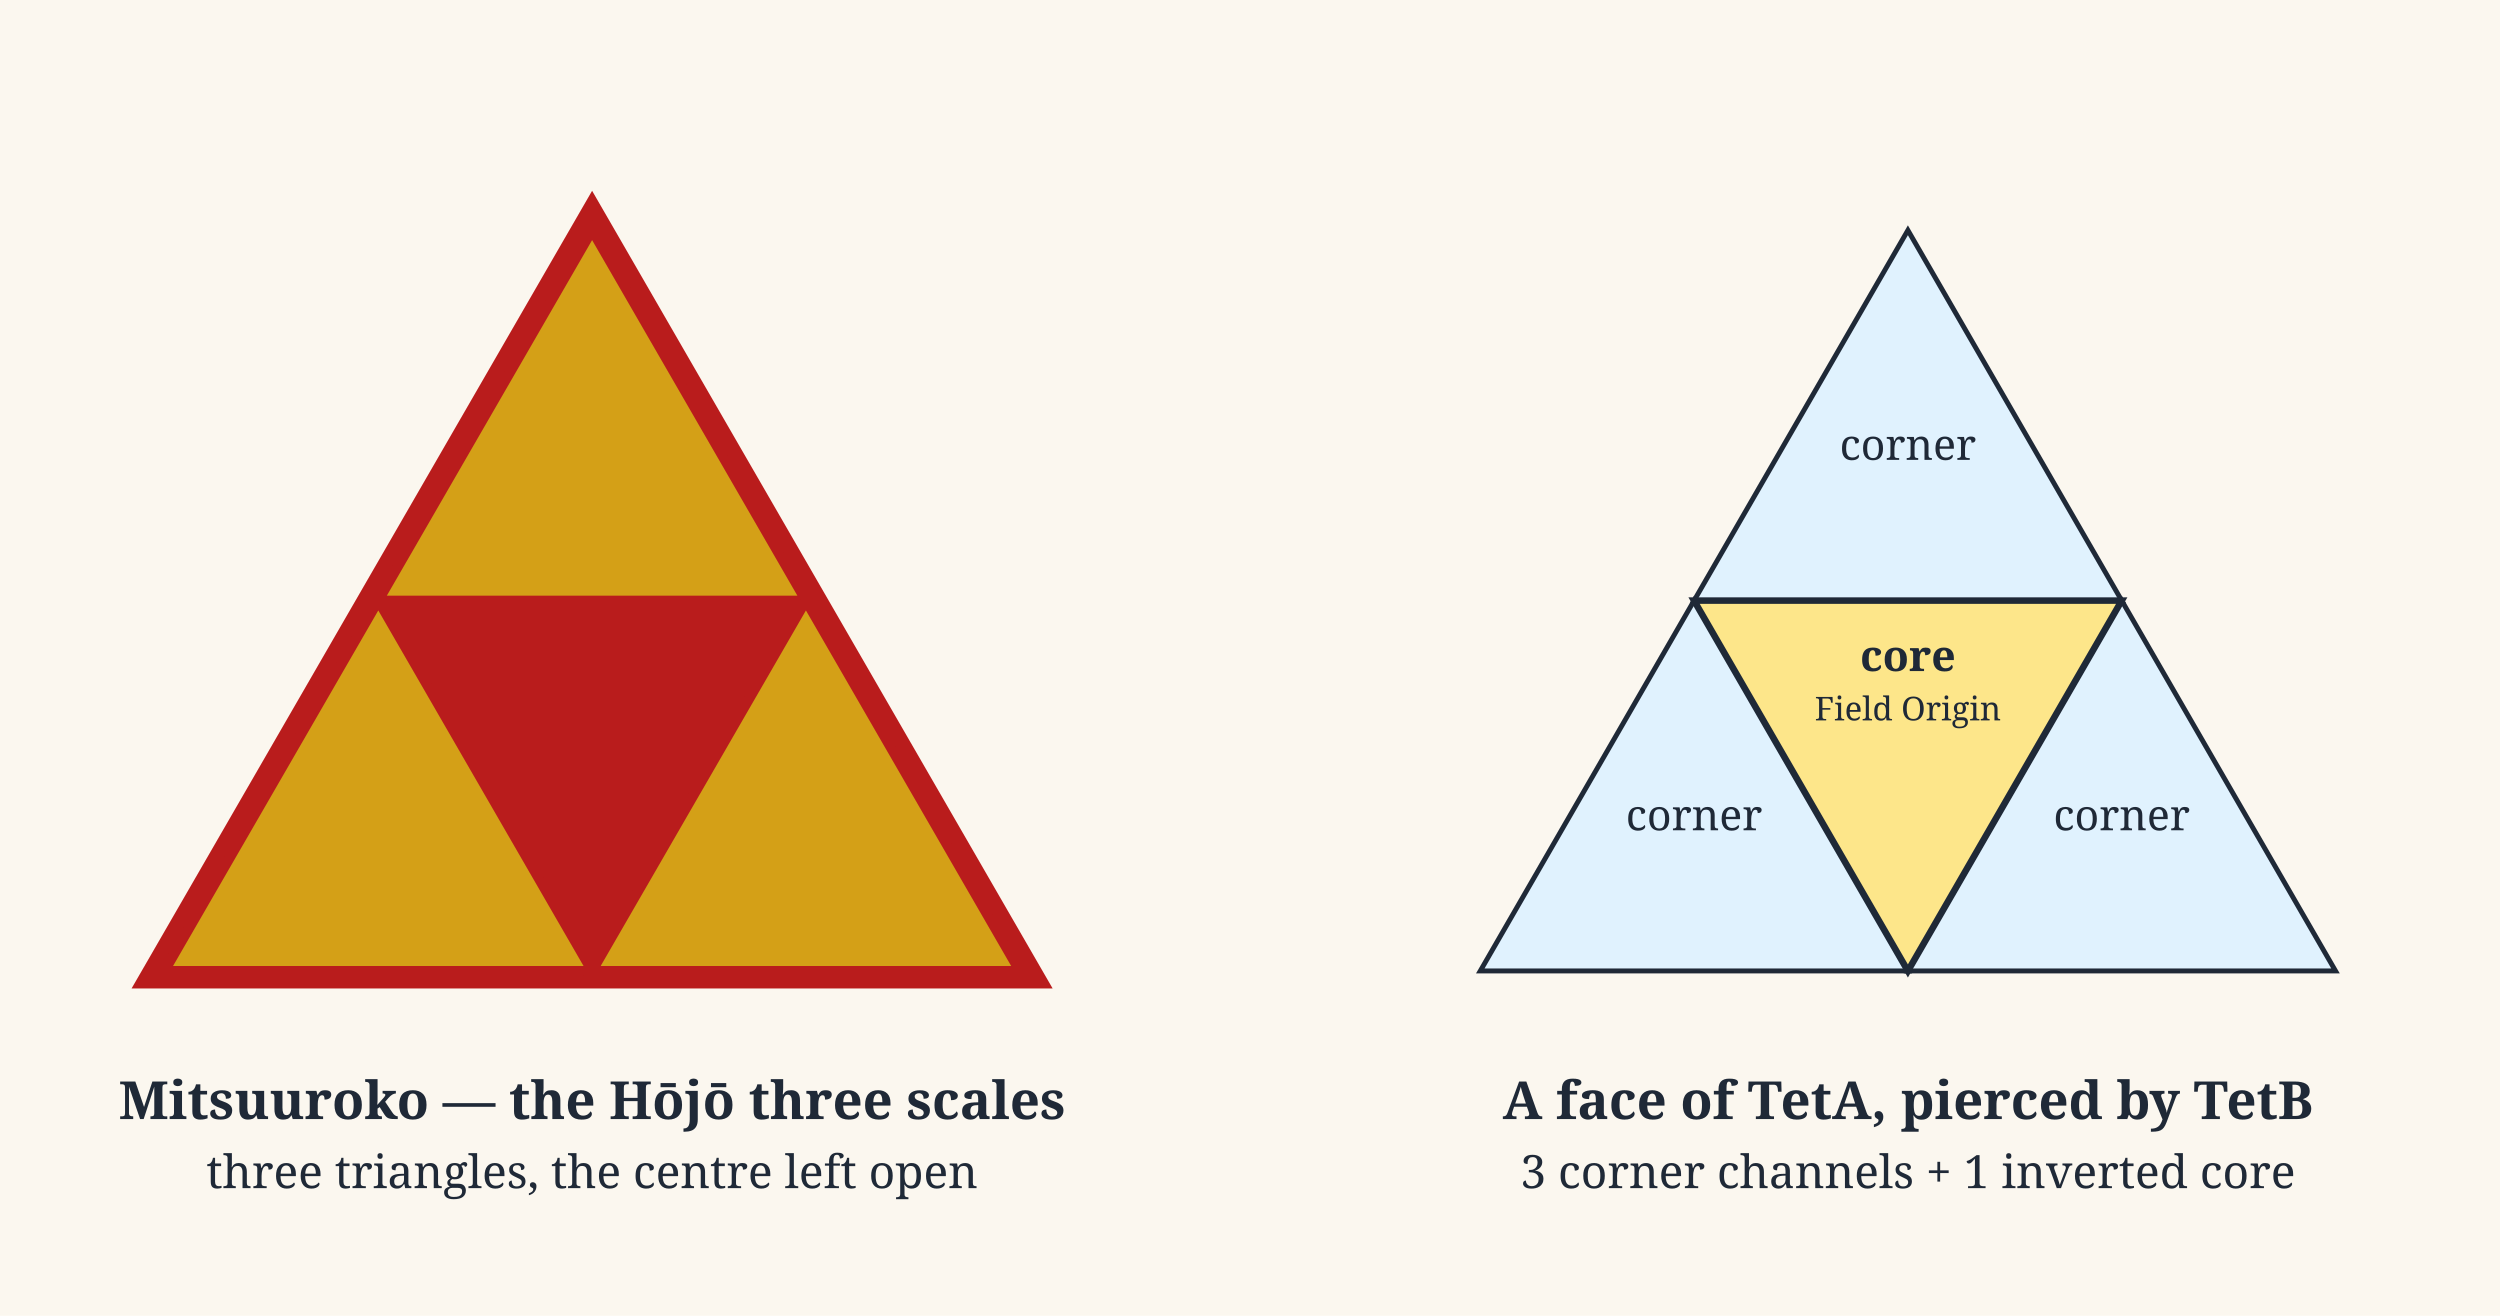
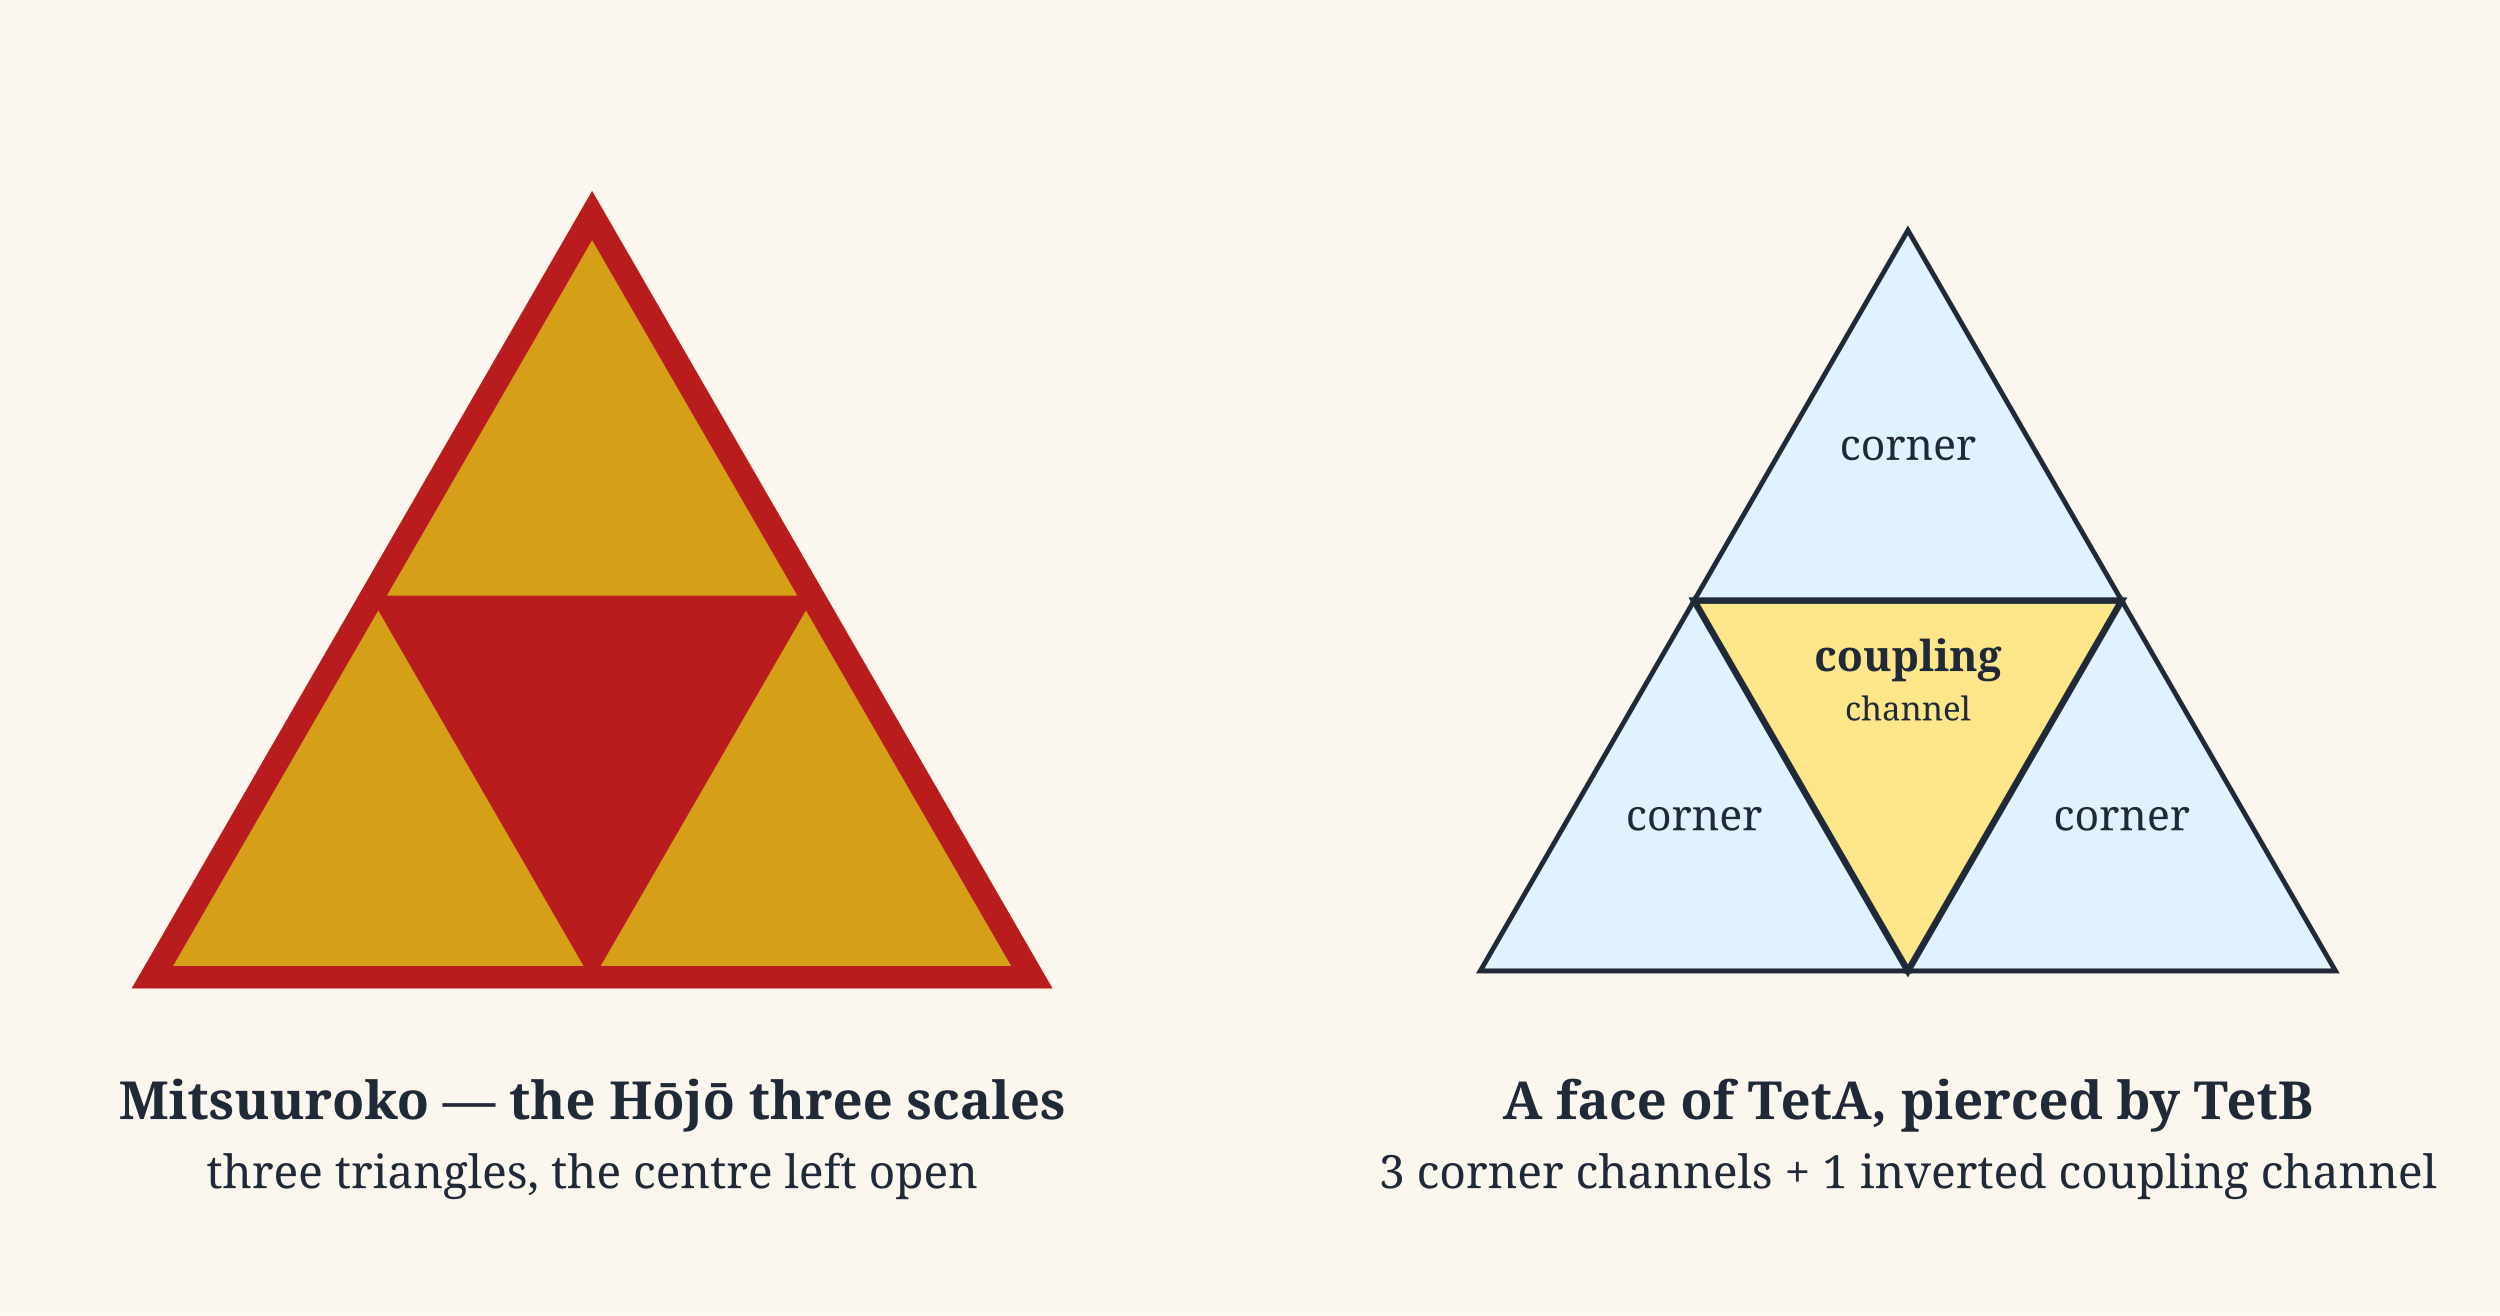
<svg xmlns="http://www.w3.org/2000/svg" viewBox="0 0 760 400" width="760" height="400">
  <rect width="760" height="400" fill="#fbf7ef" />
  <polygon points="40.00,300.49 320.00,300.49 180.00,58.00" fill="#b91c1c" fill-opacity="1" stroke="none" stroke-width="1.5" />
  <polygon points="115.00,182.58 245.00,182.58 180.00,70.00" fill="#d4a017" fill-opacity="1" stroke="#b91c1c" stroke-width="3" />
  <polygon points="50.00,295.17 180.00,295.17 115.00,182.58" fill="#d4a017" fill-opacity="1" stroke="#b91c1c" stroke-width="3" />
  <polygon points="180.00,295.17 310.00,295.17 245.00,182.58" fill="#d4a017" fill-opacity="1" stroke="#b91c1c" stroke-width="3" />
  <text x="180.0" y="340.2" font-family="Georgia, serif" font-size="16" text-anchor="middle" font-weight="bold" fill="#1f2937">Mitsuuroko — the Hōjō three scales</text>
  <text x="180.0" y="361.2" font-family="Georgia, serif" font-size="14" text-anchor="middle" font-weight="normal" fill="#1f2937">three triangles, the centre left open</text>
  <polygon points="515.00,182.58 645.00,182.58 580.00,70.00" fill="#e0f2fe" fill-opacity="1" stroke="#1f2937" stroke-width="1.5" />
  <polygon points="450.00,295.17 580.00,295.17 515.00,182.58" fill="#e0f2fe" fill-opacity="1" stroke="#1f2937" stroke-width="1.5" />
  <polygon points="580.00,295.17 710.00,295.17 645.00,182.58" fill="#e0f2fe" fill-opacity="1" stroke="#1f2937" stroke-width="1.5" />
  <polygon points="515.00,182.58 645.00,182.58 580.00,295.17" fill="#fde68a" fill-opacity="1" stroke="#1f2937" stroke-width="2" />
  <text x="580.0" y="139.8" font-family="Georgia, serif" font-size="13" text-anchor="middle" font-weight="normal" fill="#1f2937">corner</text>
  <text x="515.0" y="252.4" font-family="Georgia, serif" font-size="13" text-anchor="middle" font-weight="normal" fill="#1f2937">corner</text>
  <text x="645.0" y="252.4" font-family="Georgia, serif" font-size="13" text-anchor="middle" font-weight="normal" fill="#1f2937">corner</text>
-   <text x="580.0" y="204.0" font-family="Georgia, serif" font-size="13" text-anchor="middle" font-weight="bold" fill="#1f2937">core</text>
-   <text x="580.0" y="219.0" font-family="Georgia, serif" font-size="10" text-anchor="middle" font-weight="normal" fill="#1f2937">Field Origin</text>
+   <text x="580.0" y="204.0" font-family="Georgia, serif" font-size="13" text-anchor="middle" font-weight="bold" fill="#1f2937">coupling</text>
+   <text x="580.0" y="219.0" font-family="Georgia, serif" font-size="10" text-anchor="middle" font-weight="normal" fill="#1f2937">channel</text>
  <text x="580.0" y="340.2" font-family="Georgia, serif" font-size="16" text-anchor="middle" font-weight="bold" fill="#1f2937">A face of TetA, pierced by TetB</text>
-   <text x="580.0" y="361.2" font-family="Georgia, serif" font-size="14" text-anchor="middle" font-weight="normal" fill="#1f2937">3 corner channels + 1 inverted core</text>
+   <text x="580.0" y="361.2" font-family="Georgia, serif" font-size="14" text-anchor="middle" font-weight="normal" fill="#1f2937">3 corner channels + 1 inverted coupling channel</text>
</svg>
